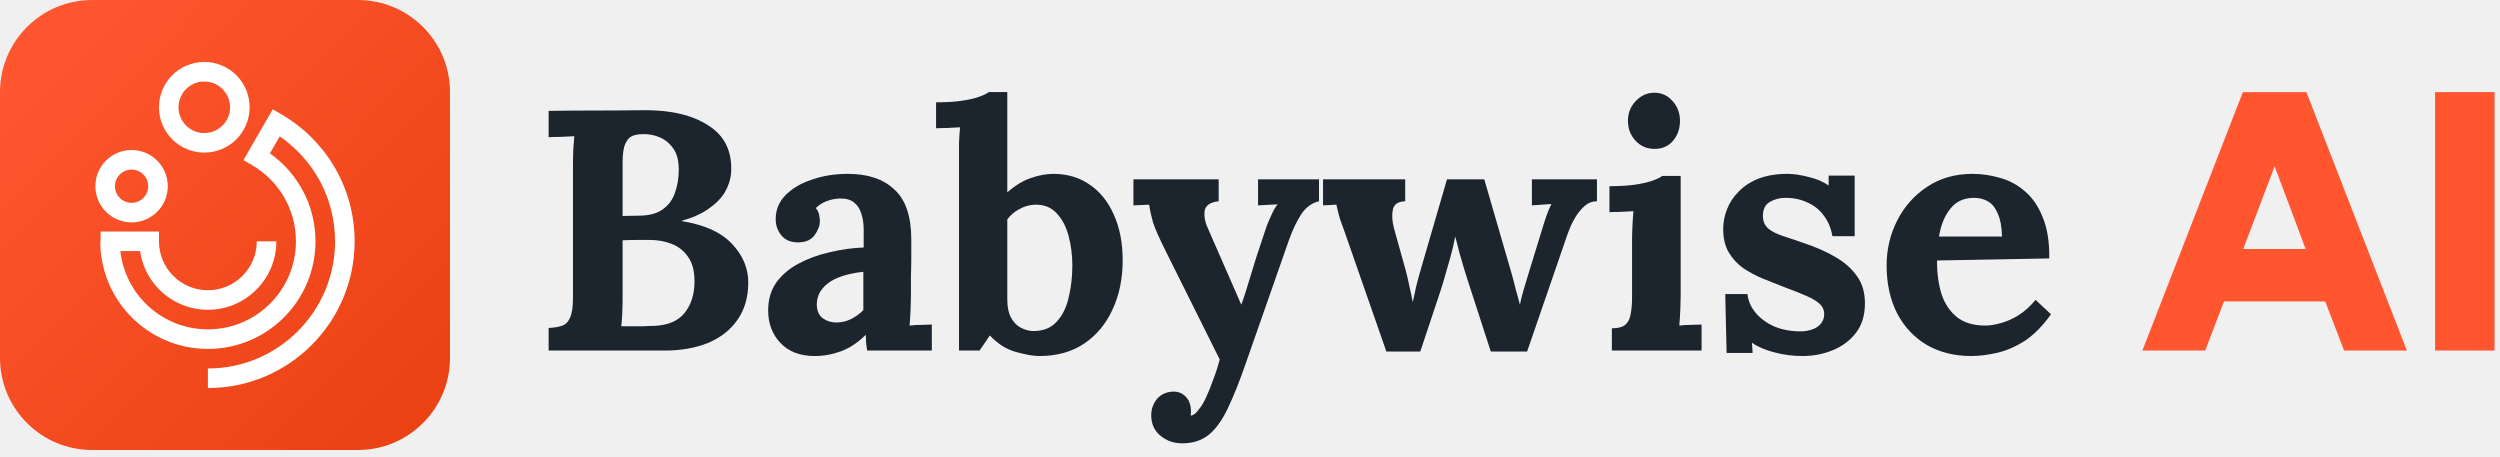
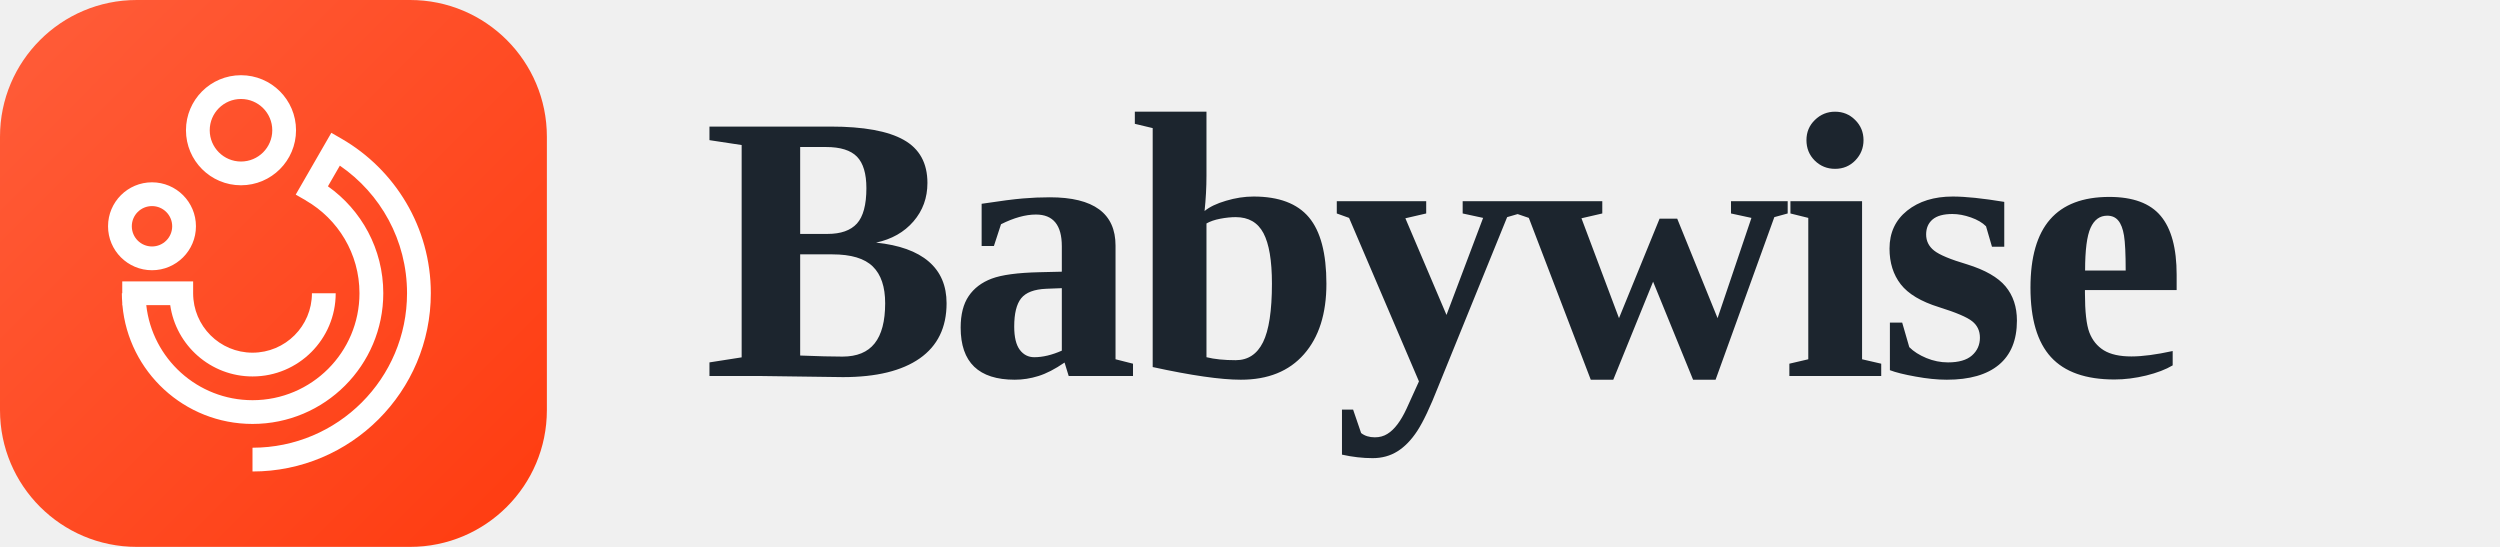
- <svg xmlns="http://www.w3.org/2000/svg" width="230" height="42" viewBox="0 0 230 42" fill="none">
-   <rect width="41.4" height="41.4" rx="8.475" fill="url(#paint0_linear_11_508)" />
-   <path d="M22.397 14.73L23.178 15.18L23.175 15.183C25.598 16.585 27.225 19.203 27.225 22.2C27.225 26.674 23.599 30.3 19.125 30.3C14.956 30.3 11.523 27.15 11.075 23.1H12.889C13.325 26.153 15.951 28.5 19.125 28.5C22.604 28.5 25.425 25.679 25.425 22.2H23.625C23.625 24.685 21.61 26.7 19.125 26.7C16.64 26.7 14.625 24.685 14.625 22.2V21.3H9.255V22.2H9.225C9.225 22.445 9.237 22.688 9.255 22.928V23.1H9.268C9.723 28.146 13.961 32.1 19.125 32.1C24.593 32.1 29.025 27.668 29.025 22.2C29.025 18.857 27.368 15.902 24.833 14.11L25.736 12.546C28.811 14.655 30.825 18.193 30.825 22.2C30.825 28.662 25.587 33.9 19.125 33.9V35.7C26.581 35.7 32.625 29.656 32.625 22.2C32.625 17.202 29.909 12.839 25.876 10.507L25.096 10.056L22.397 14.73ZM12.105 13.8C10.267 13.8 8.776 15.291 8.775 17.13C8.775 18.969 10.266 20.46 12.105 20.46C13.944 20.459 15.435 18.969 15.435 17.13C15.434 15.291 13.944 13.8 12.105 13.8ZM12.105 15.6C12.95 15.601 13.635 16.285 13.635 17.13C13.635 17.974 12.95 18.66 12.105 18.66C11.261 18.66 10.575 17.975 10.575 17.13C10.575 16.285 11.261 15.6 12.105 15.6ZM18.795 5.7C16.492 5.7 14.625 7.567 14.625 9.87C14.625 12.173 16.492 14.04 18.795 14.04C21.098 14.04 22.965 12.173 22.965 9.87C22.965 7.567 21.098 5.7 18.795 5.7ZM18.795 7.5C20.104 7.5 21.165 8.561 21.165 9.87C21.165 11.179 20.104 12.24 18.795 12.24C17.486 12.24 16.425 11.179 16.425 9.87C16.425 8.561 17.486 7.5 18.795 7.5Z" fill="white" />
-   <path d="M50.475 32.25V30.171C50.958 30.15 51.357 30.087 51.672 29.982C52.008 29.877 52.26 29.636 52.428 29.258C52.617 28.88 52.712 28.27 52.712 27.43V15.366C52.712 14.799 52.722 14.253 52.743 13.728C52.785 13.203 52.816 12.804 52.837 12.531C52.502 12.552 52.081 12.573 51.578 12.594C51.074 12.594 50.706 12.604 50.475 12.626V10.2C51.924 10.179 53.373 10.168 54.822 10.168C56.292 10.168 57.752 10.158 59.2 10.137C61.721 10.116 63.715 10.588 65.186 11.555C66.677 12.499 67.37 13.938 67.264 15.87C67.222 16.479 67.034 17.078 66.698 17.666C66.362 18.233 65.858 18.747 65.186 19.209C64.534 19.671 63.715 20.038 62.728 20.311V20.343C64.829 20.679 66.372 21.383 67.359 22.453C68.346 23.503 68.84 24.68 68.84 25.982C68.84 27.346 68.504 28.502 67.832 29.447C67.18 30.37 66.278 31.074 65.123 31.557C63.968 32.019 62.655 32.25 61.185 32.25H50.475ZM57.153 30.014C57.531 30.014 57.888 30.014 58.224 30.014C58.56 30.014 58.896 30.014 59.232 30.014C59.568 29.992 59.894 29.982 60.209 29.982C61.489 29.919 62.424 29.509 63.012 28.753C63.6 27.997 63.894 27.042 63.894 25.887C63.894 24.921 63.694 24.165 63.295 23.619C62.897 23.052 62.382 22.653 61.752 22.422C61.143 22.191 60.502 22.076 59.831 22.076C59.306 22.076 58.854 22.076 58.476 22.076C58.098 22.076 57.699 22.086 57.279 22.107V27.241C57.279 27.808 57.269 28.344 57.248 28.848C57.227 29.352 57.195 29.741 57.153 30.014ZM57.279 19.87L58.917 19.839C59.799 19.818 60.492 19.619 60.996 19.241C61.521 18.863 61.889 18.358 62.099 17.729C62.33 17.078 62.445 16.374 62.445 15.618C62.445 14.778 62.277 14.127 61.941 13.665C61.605 13.182 61.185 12.835 60.681 12.626C60.177 12.415 59.652 12.321 59.106 12.342C58.77 12.342 58.465 12.395 58.193 12.499C57.919 12.604 57.699 12.846 57.531 13.224C57.363 13.581 57.279 14.169 57.279 14.988V19.87Z" fill="#1C252E" />
-   <path d="M79.774 32.25C79.732 31.956 79.701 31.715 79.68 31.526C79.68 31.316 79.669 31.074 79.648 30.801C78.934 31.515 78.178 32.019 77.38 32.313C76.582 32.607 75.774 32.754 74.955 32.754C73.611 32.754 72.561 32.355 71.805 31.557C71.049 30.759 70.671 29.762 70.671 28.564C70.671 27.556 70.923 26.695 71.427 25.982C71.952 25.267 72.634 24.69 73.474 24.249C74.335 23.787 75.28 23.441 76.309 23.209C77.359 22.957 78.409 22.811 79.459 22.768V21.131C79.459 20.584 79.386 20.091 79.239 19.65C79.113 19.209 78.882 18.863 78.546 18.61C78.231 18.358 77.779 18.243 77.191 18.264C76.792 18.285 76.404 18.369 76.026 18.516C75.648 18.663 75.322 18.873 75.049 19.146C75.217 19.335 75.322 19.545 75.364 19.776C75.406 19.986 75.427 20.175 75.427 20.343C75.427 20.763 75.259 21.204 74.923 21.666C74.587 22.107 74.052 22.317 73.317 22.296C72.687 22.275 72.204 22.055 71.868 21.634C71.532 21.215 71.364 20.721 71.364 20.154C71.364 19.314 71.658 18.59 72.246 17.98C72.855 17.351 73.663 16.867 74.671 16.532C75.679 16.174 76.792 15.996 78.01 15.996C79.858 15.996 81.286 16.479 82.294 17.445C83.323 18.39 83.838 19.913 83.838 22.012C83.838 22.727 83.838 23.335 83.838 23.84C83.838 24.343 83.827 24.848 83.806 25.352C83.806 25.855 83.806 26.465 83.806 27.178C83.806 27.473 83.796 27.892 83.775 28.439C83.754 28.963 83.722 29.468 83.68 29.951C84.037 29.909 84.415 29.887 84.814 29.887C85.213 29.866 85.518 29.856 85.728 29.856V32.25H79.774ZM79.428 25.005C78.84 25.068 78.283 25.173 77.758 25.32C77.233 25.467 76.771 25.666 76.372 25.919C75.994 26.171 75.69 26.475 75.459 26.832C75.249 27.189 75.144 27.588 75.144 28.029C75.165 28.617 75.354 29.037 75.711 29.289C76.068 29.541 76.477 29.667 76.939 29.667C77.422 29.667 77.874 29.562 78.294 29.352C78.714 29.142 79.092 28.869 79.428 28.533C79.428 28.323 79.428 28.123 79.428 27.934C79.428 27.724 79.428 27.515 79.428 27.305C79.428 26.927 79.428 26.549 79.428 26.171C79.428 25.771 79.428 25.383 79.428 25.005Z" fill="#1C252E" />
-   <path d="M88.229 14.453C88.229 14.075 88.229 13.644 88.229 13.161C88.25 12.657 88.282 12.174 88.324 11.712C87.988 11.733 87.589 11.754 87.127 11.775C86.686 11.775 86.35 11.786 86.119 11.806V9.413C87.106 9.413 87.925 9.36 88.576 9.255C89.248 9.15 89.773 9.024 90.151 8.877C90.55 8.73 90.823 8.594 90.97 8.468H92.671V17.697C93.385 17.067 94.109 16.626 94.844 16.374C95.579 16.122 96.272 15.996 96.923 15.996C98.183 15.996 99.286 16.322 100.231 16.973C101.197 17.623 101.942 18.547 102.467 19.744C103.013 20.942 103.286 22.349 103.286 23.965C103.286 25.645 102.971 27.157 102.341 28.502C101.732 29.825 100.861 30.864 99.727 31.62C98.593 32.376 97.228 32.754 95.632 32.754C95.065 32.754 94.34 32.628 93.458 32.376C92.597 32.145 91.799 31.641 91.064 30.864L90.119 32.25H88.229V14.453ZM92.671 27.525C92.671 28.239 92.786 28.806 93.017 29.226C93.248 29.646 93.542 29.951 93.899 30.14C94.256 30.328 94.613 30.433 94.97 30.454C95.915 30.476 96.65 30.203 97.175 29.636C97.721 29.069 98.099 28.323 98.309 27.399C98.54 26.454 98.656 25.467 98.656 24.438C98.656 23.472 98.54 22.558 98.309 21.698C98.078 20.837 97.711 20.143 97.207 19.619C96.703 19.073 96.041 18.81 95.222 18.831C94.697 18.852 94.214 18.988 93.773 19.241C93.332 19.471 92.965 19.787 92.671 20.186V27.525Z" fill="#1C252E" />
-   <path d="M108.779 40.786C107.981 40.786 107.299 40.545 106.732 40.062C106.186 39.6 105.913 38.98 105.913 38.203C105.913 37.636 106.091 37.133 106.448 36.691C106.826 36.272 107.309 36.051 107.897 36.03C108.359 36.009 108.748 36.156 109.063 36.471C109.399 36.807 109.567 37.258 109.567 37.825C109.567 37.889 109.567 37.952 109.567 38.014C109.567 38.078 109.556 38.151 109.535 38.235C109.577 38.235 109.63 38.224 109.693 38.203C109.882 38.141 110.081 37.962 110.291 37.668C110.522 37.395 110.743 37.028 110.953 36.566C111.184 36.083 111.404 35.536 111.614 34.928C111.845 34.34 112.045 33.72 112.213 33.069L107.236 23.084C106.648 21.907 106.259 21.026 106.07 20.438C105.902 19.828 105.787 19.293 105.724 18.831L104.275 18.894V16.5H112.118V18.516C111.341 18.6 110.911 18.894 110.827 19.398C110.764 19.902 110.858 20.427 111.11 20.973L114.197 28.029C114.407 27.483 114.68 26.643 115.016 25.509C115.352 24.354 115.751 23.105 116.213 21.761C116.297 21.488 116.402 21.172 116.528 20.816C116.675 20.438 116.833 20.07 117.001 19.713C117.169 19.335 117.347 19.03 117.536 18.799L115.741 18.894V16.5H121.348V18.516C120.697 18.663 120.151 19.062 119.71 19.713C119.29 20.364 118.912 21.162 118.576 22.107L114.638 33.352C114.05 35.053 113.494 36.45 112.969 37.542C112.444 38.655 111.856 39.474 111.205 39.999C110.554 40.524 109.745 40.786 108.779 40.786Z" fill="#1C252E" />
-   <path d="M127.546 32.344L123.735 21.414C123.546 20.868 123.399 20.459 123.294 20.186C123.21 19.913 123.147 19.681 123.105 19.492C123.063 19.303 123.01 19.083 122.947 18.831L121.719 18.894V16.5H129.279V18.516C128.628 18.537 128.25 18.789 128.145 19.272C128.04 19.755 128.071 20.322 128.239 20.973L129.31 24.816C129.436 25.278 129.552 25.771 129.657 26.297C129.783 26.8 129.888 27.305 129.972 27.808C130.077 27.367 130.182 26.884 130.287 26.36C130.413 25.834 130.591 25.183 130.822 24.407L133.122 16.5H136.555L139.075 25.194C139.201 25.635 139.327 26.118 139.453 26.643C139.6 27.147 139.726 27.609 139.831 28.029C139.915 27.609 140.031 27.147 140.178 26.643C140.325 26.139 140.461 25.688 140.587 25.288L141.816 21.288C141.984 20.721 142.131 20.259 142.257 19.902C142.383 19.524 142.54 19.146 142.729 18.768L140.934 18.894V16.5H146.919V18.516C146.499 18.516 146.131 18.652 145.816 18.925C145.501 19.198 145.218 19.535 144.966 19.933C144.735 20.311 144.546 20.689 144.399 21.067C144.252 21.424 144.147 21.708 144.084 21.918L140.493 32.344H137.154L134.98 25.635C134.917 25.404 134.812 25.068 134.665 24.627C134.539 24.186 134.403 23.713 134.256 23.209C134.13 22.684 134.004 22.201 133.878 21.761C133.773 22.349 133.615 23.02 133.405 23.776C133.195 24.532 132.996 25.226 132.807 25.855C132.618 26.485 132.481 26.916 132.397 27.147L130.665 32.344H127.546Z" fill="#1C252E" />
-   <path d="M148.291 30.203C148.879 30.203 149.299 30.087 149.551 29.856C149.803 29.625 149.96 29.299 150.023 28.88C150.107 28.439 150.149 27.945 150.149 27.399V22.17C150.149 21.792 150.16 21.361 150.181 20.878C150.202 20.375 150.233 19.892 150.275 19.43C149.939 19.451 149.54 19.471 149.078 19.492C148.637 19.492 148.301 19.503 148.07 19.524V17.13C149.036 17.13 149.855 17.078 150.527 16.973C151.199 16.867 151.724 16.741 152.102 16.595C152.501 16.448 152.774 16.311 152.921 16.185H154.622V27.178C154.622 27.473 154.612 27.892 154.591 28.439C154.57 28.963 154.538 29.468 154.496 29.951C154.832 29.909 155.2 29.887 155.599 29.887C156.019 29.866 156.334 29.856 156.544 29.856V32.25H148.291V30.203ZM152.228 13.697C151.514 13.697 150.926 13.444 150.464 12.941C150.002 12.437 149.771 11.828 149.771 11.114C149.771 10.399 150.013 9.791 150.496 9.287C150.979 8.783 151.546 8.531 152.197 8.531C152.869 8.531 153.425 8.783 153.866 9.287C154.328 9.791 154.559 10.399 154.559 11.114C154.559 11.828 154.349 12.437 153.929 12.941C153.509 13.444 152.942 13.697 152.228 13.697Z" fill="#1C252E" />
-   <path d="M165.841 32.754C164.938 32.754 164.056 32.639 163.195 32.407C162.334 32.176 161.662 31.883 161.179 31.526L161.242 32.471H158.848L158.722 27.052H160.769C160.832 27.683 161.084 28.26 161.525 28.785C161.966 29.31 162.544 29.73 163.258 30.045C163.972 30.339 164.77 30.486 165.652 30.486C166.009 30.486 166.345 30.433 166.66 30.328C166.996 30.224 167.269 30.055 167.479 29.825C167.71 29.573 167.825 29.268 167.825 28.911C167.825 28.512 167.678 28.186 167.384 27.934C167.111 27.683 166.702 27.441 166.156 27.21C165.631 26.979 164.969 26.716 164.171 26.422C163.52 26.171 162.859 25.908 162.187 25.635C161.536 25.362 160.927 25.037 160.36 24.659C159.814 24.259 159.373 23.776 159.037 23.209C158.701 22.622 158.533 21.907 158.533 21.067C158.533 20.459 158.648 19.86 158.879 19.272C159.11 18.663 159.467 18.117 159.95 17.634C160.433 17.13 161.042 16.731 161.777 16.437C162.533 16.143 163.426 15.996 164.455 15.996C165.022 15.996 165.662 16.09 166.376 16.279C167.111 16.448 167.731 16.71 168.235 17.067V16.154H170.629V21.729H168.581C168.455 20.994 168.193 20.364 167.794 19.839C167.416 19.314 166.922 18.915 166.313 18.642C165.704 18.348 165.022 18.201 164.266 18.201C163.741 18.201 163.258 18.327 162.817 18.579C162.397 18.831 162.187 19.262 162.187 19.87C162.187 20.354 162.355 20.742 162.691 21.036C163.027 21.309 163.489 21.54 164.077 21.729C164.665 21.918 165.316 22.139 166.03 22.39C167.101 22.747 168.046 23.168 168.865 23.651C169.705 24.134 170.366 24.721 170.849 25.415C171.332 26.087 171.574 26.916 171.574 27.903C171.574 28.995 171.301 29.898 170.755 30.612C170.209 31.326 169.495 31.861 168.613 32.218C167.752 32.575 166.828 32.754 165.841 32.754Z" fill="#1C252E" />
-   <path d="M181.35 32.754C179.817 32.754 178.462 32.418 177.286 31.746C176.11 31.053 175.197 30.087 174.546 28.848C173.895 27.588 173.569 26.108 173.569 24.407C173.569 22.936 173.895 21.561 174.546 20.28C175.197 18.999 176.11 17.97 177.286 17.193C178.483 16.395 179.869 15.996 181.444 15.996C182.326 15.996 183.187 16.122 184.027 16.374C184.867 16.605 185.623 17.015 186.295 17.602C186.988 18.191 187.534 18.988 187.933 19.997C188.353 21.005 188.553 22.265 188.532 23.776L178.2 23.965C178.2 25.099 178.336 26.118 178.609 27.021C178.903 27.924 179.376 28.638 180.027 29.163C180.678 29.688 181.549 29.951 182.641 29.951C183.061 29.951 183.534 29.877 184.059 29.73C184.605 29.583 185.151 29.341 185.697 29.006C186.264 28.648 186.789 28.176 187.272 27.588L188.689 28.911C187.933 29.982 187.125 30.801 186.264 31.368C185.403 31.914 184.542 32.282 183.681 32.471C182.841 32.66 182.064 32.754 181.35 32.754ZM178.389 21.761H184.185C184.164 20.878 184.038 20.186 183.807 19.681C183.597 19.157 183.303 18.779 182.925 18.547C182.547 18.317 182.106 18.201 181.602 18.201C180.678 18.201 179.953 18.537 179.428 19.209C178.903 19.86 178.557 20.71 178.389 21.761Z" fill="#1C252E" />
-   <path d="M197.1 32.25L206.343 8.475H212.188L221.432 32.25H215.655L213.922 27.733H204.61L202.877 32.25H197.1ZM206.377 22.91H212.12L209.266 15.302L206.377 22.91Z" fill="#FF5630" />
-   <path d="M224.029 32.25V8.475H229.5V32.25H224.029Z" fill="#FF5630" />
+ <svg xmlns="http://www.w3.org/2000/svg" width="512" height="112" viewBox="0 0 512 112" fill="none">
+   <rect width="112" height="112" rx="28" fill="url(#paint0_linear)" />
+   <path d="M60.564 39.855L62.675 41.07L62.667 41.081C69.221 44.873 73.62 51.953 73.62 60.058C73.62 72.15 63.812 81.959 51.719 81.959C40.449 81.959 31.167 73.442 29.956 62.49H34.861C36.042 70.748 43.144 77.097 51.719 77.097C61.125 77.097 68.751 69.471 68.751 60.065H63.883C63.883 66.783 58.437 72.229 51.718 72.229C45 72.229 39.554 66.783 39.554 60.065V57.63H25.037V60.065H24.955C24.955 60.728 24.989 61.385 25.037 62.035V62.501H25.071C26.301 76.137 37.756 86.822 51.719 86.822C66.507 86.822 78.497 74.832 78.497 60.044C78.497 50.998 74.013 43.005 67.159 38.156L69.602 33.923C77.915 39.629 83.361 49.197 83.361 60.044C83.361 77.526 69.194 91.693 51.712 91.693V96.562C71.881 96.562 88.232 80.21 88.232 60.041C88.232 46.525 80.882 34.726 69.968 28.418L67.857 27.198L60.564 39.855ZM31.13 37.338C26.158 37.338 22.127 41.369 22.127 46.341C22.127 51.312 26.158 55.343 31.13 55.343C36.101 55.343 40.13 51.312 40.13 46.341C40.13 41.37 36.1 37.339 31.13 37.338ZM31.13 42.206C33.413 42.206 35.265 44.057 35.265 46.341C35.265 48.625 33.414 50.477 31.13 50.477C28.845 50.477 26.994 48.625 26.994 46.341C26.994 44.057 28.845 42.206 31.13 42.206ZM49.356 15.403C43.132 15.403 38.086 20.449 38.086 26.674C38.086 32.899 43.132 37.945 49.356 37.945C55.581 37.945 60.627 32.899 60.627 26.674C60.627 20.449 55.581 15.403 49.356 15.403ZM49.356 20.27C52.894 20.27 55.762 23.138 55.762 26.675C55.762 30.213 52.894 33.081 49.356 33.081C45.819 33.081 42.951 30.213 42.951 26.675C42.951 23.138 45.819 20.27 49.356 20.27Z" fill="white" />
+   <text x="144" y="77" fill="#1C252E" font-family="Georgia, 'Times New Roman', serif" font-size="78" font-weight="700" letter-spacing="-1.8">Babywise</text>
  <defs>
-     <linearGradient id="paint0_linear_11_508" x1="3.638" y1="3.825" x2="41.4" y2="41.4" gradientUnits="userSpaceOnUse">
-       <stop stop-color="#FF5630" />
-       <stop offset="1" stop-color="#E84011" />
+     <linearGradient id="paint0_linear" x1="10" y1="10" x2="112" y2="112" gradientUnits="userSpaceOnUse">
+       <stop stop-color="#FF5A36" />
+       <stop offset="1" stop-color="#FF3B0F" />
    </linearGradient>
  </defs>
</svg>
